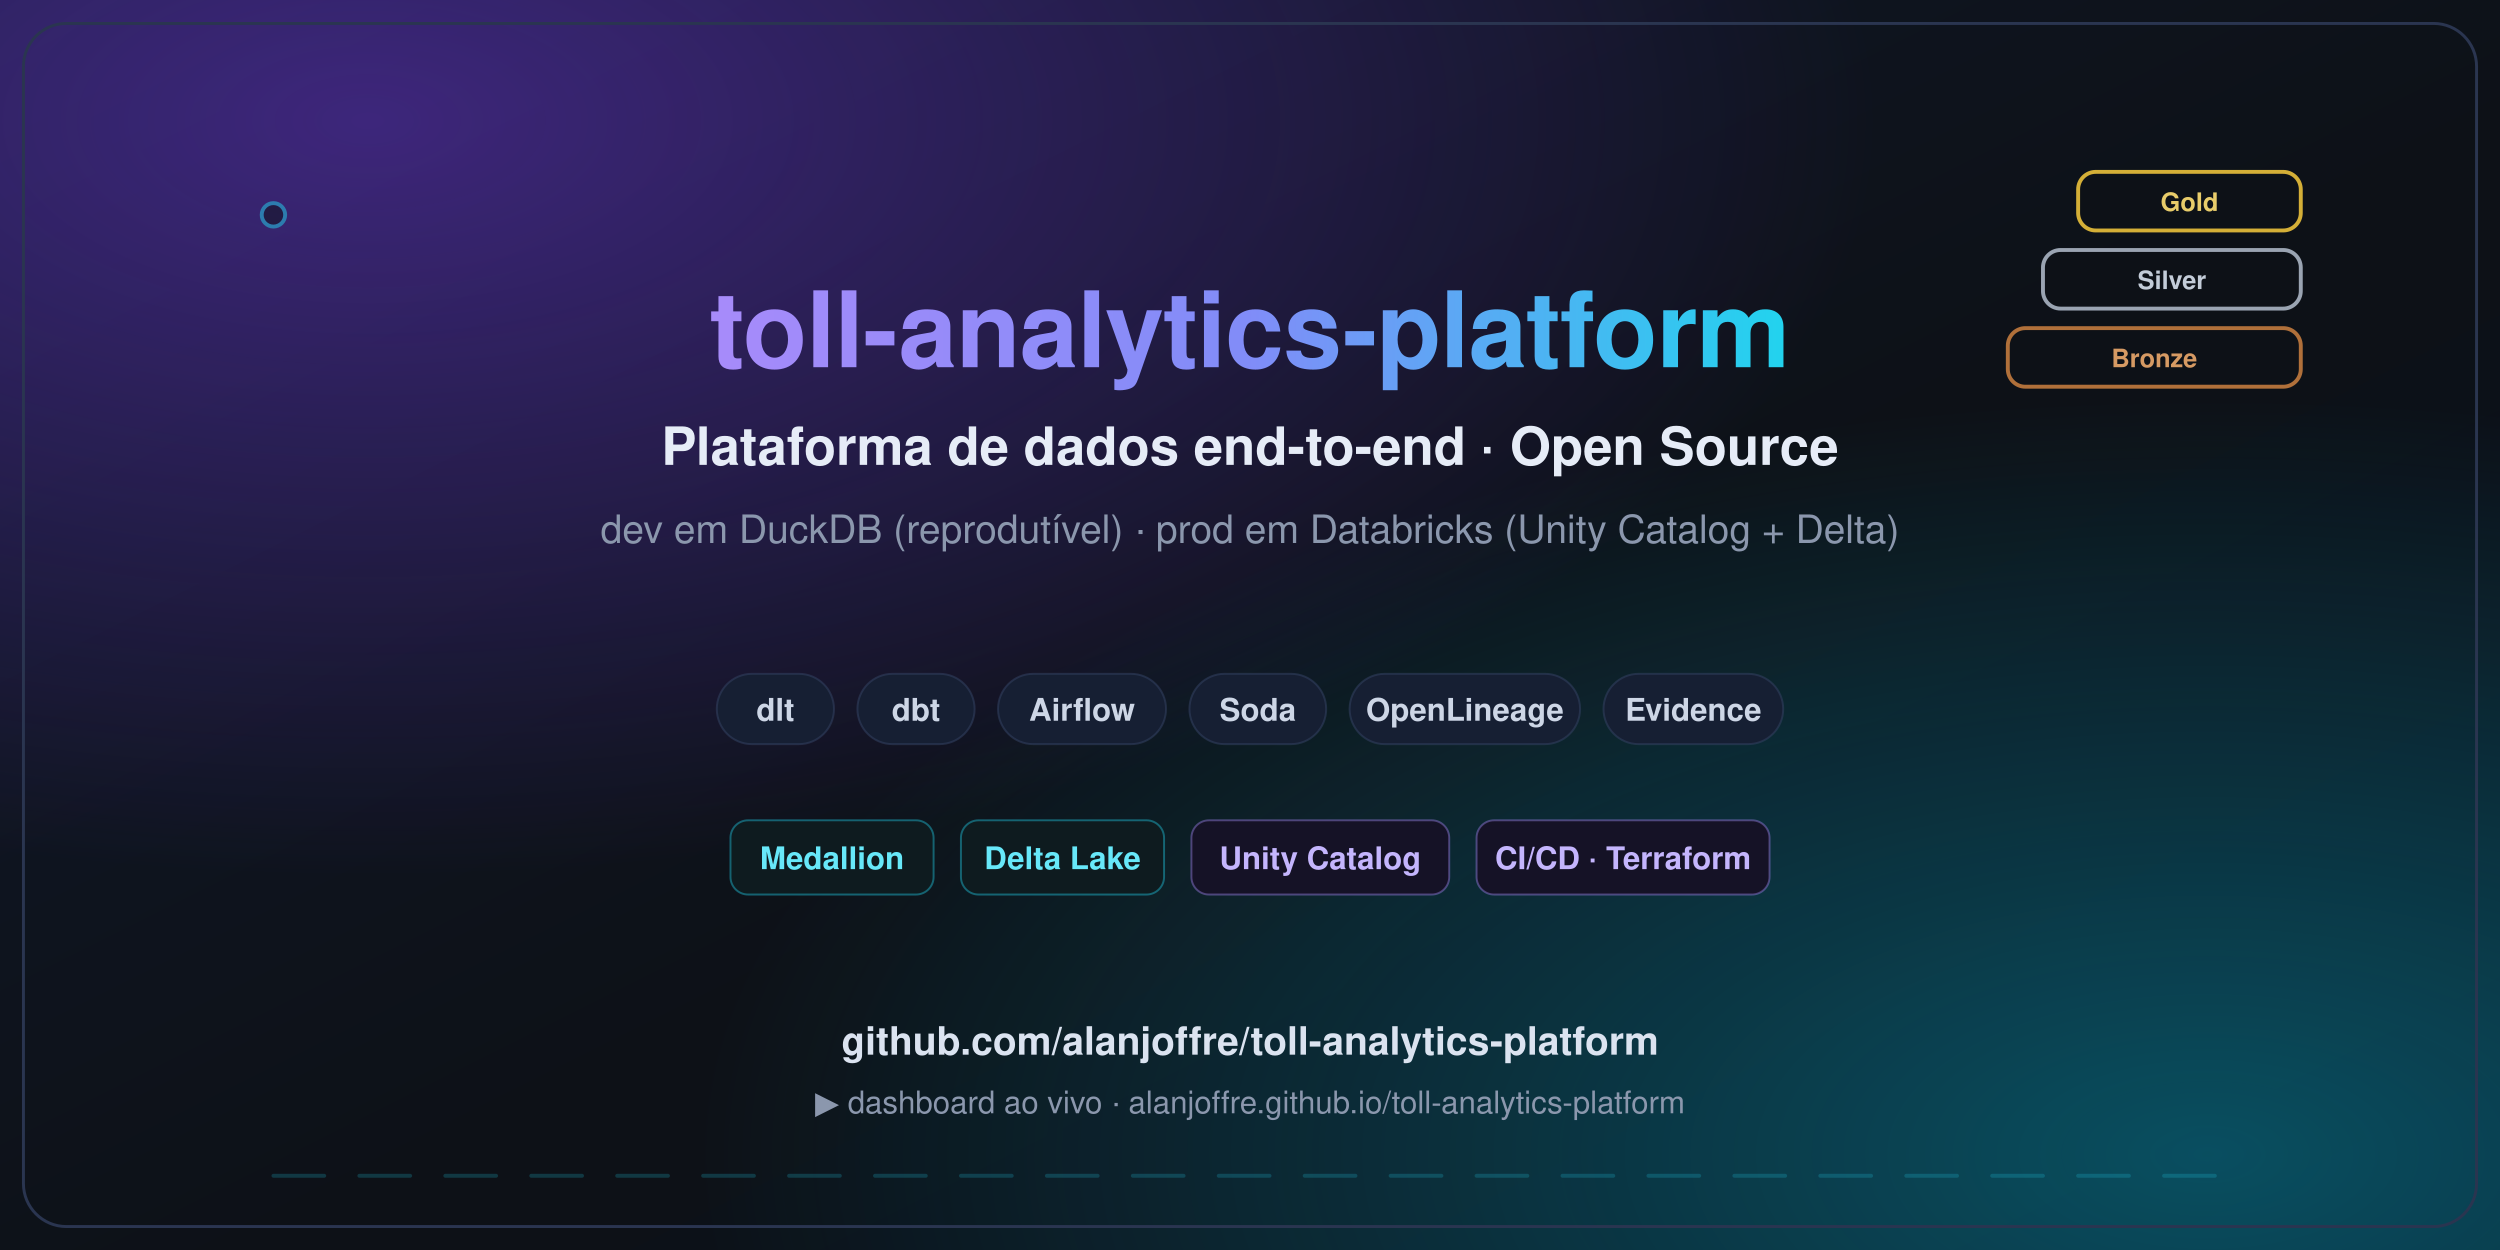
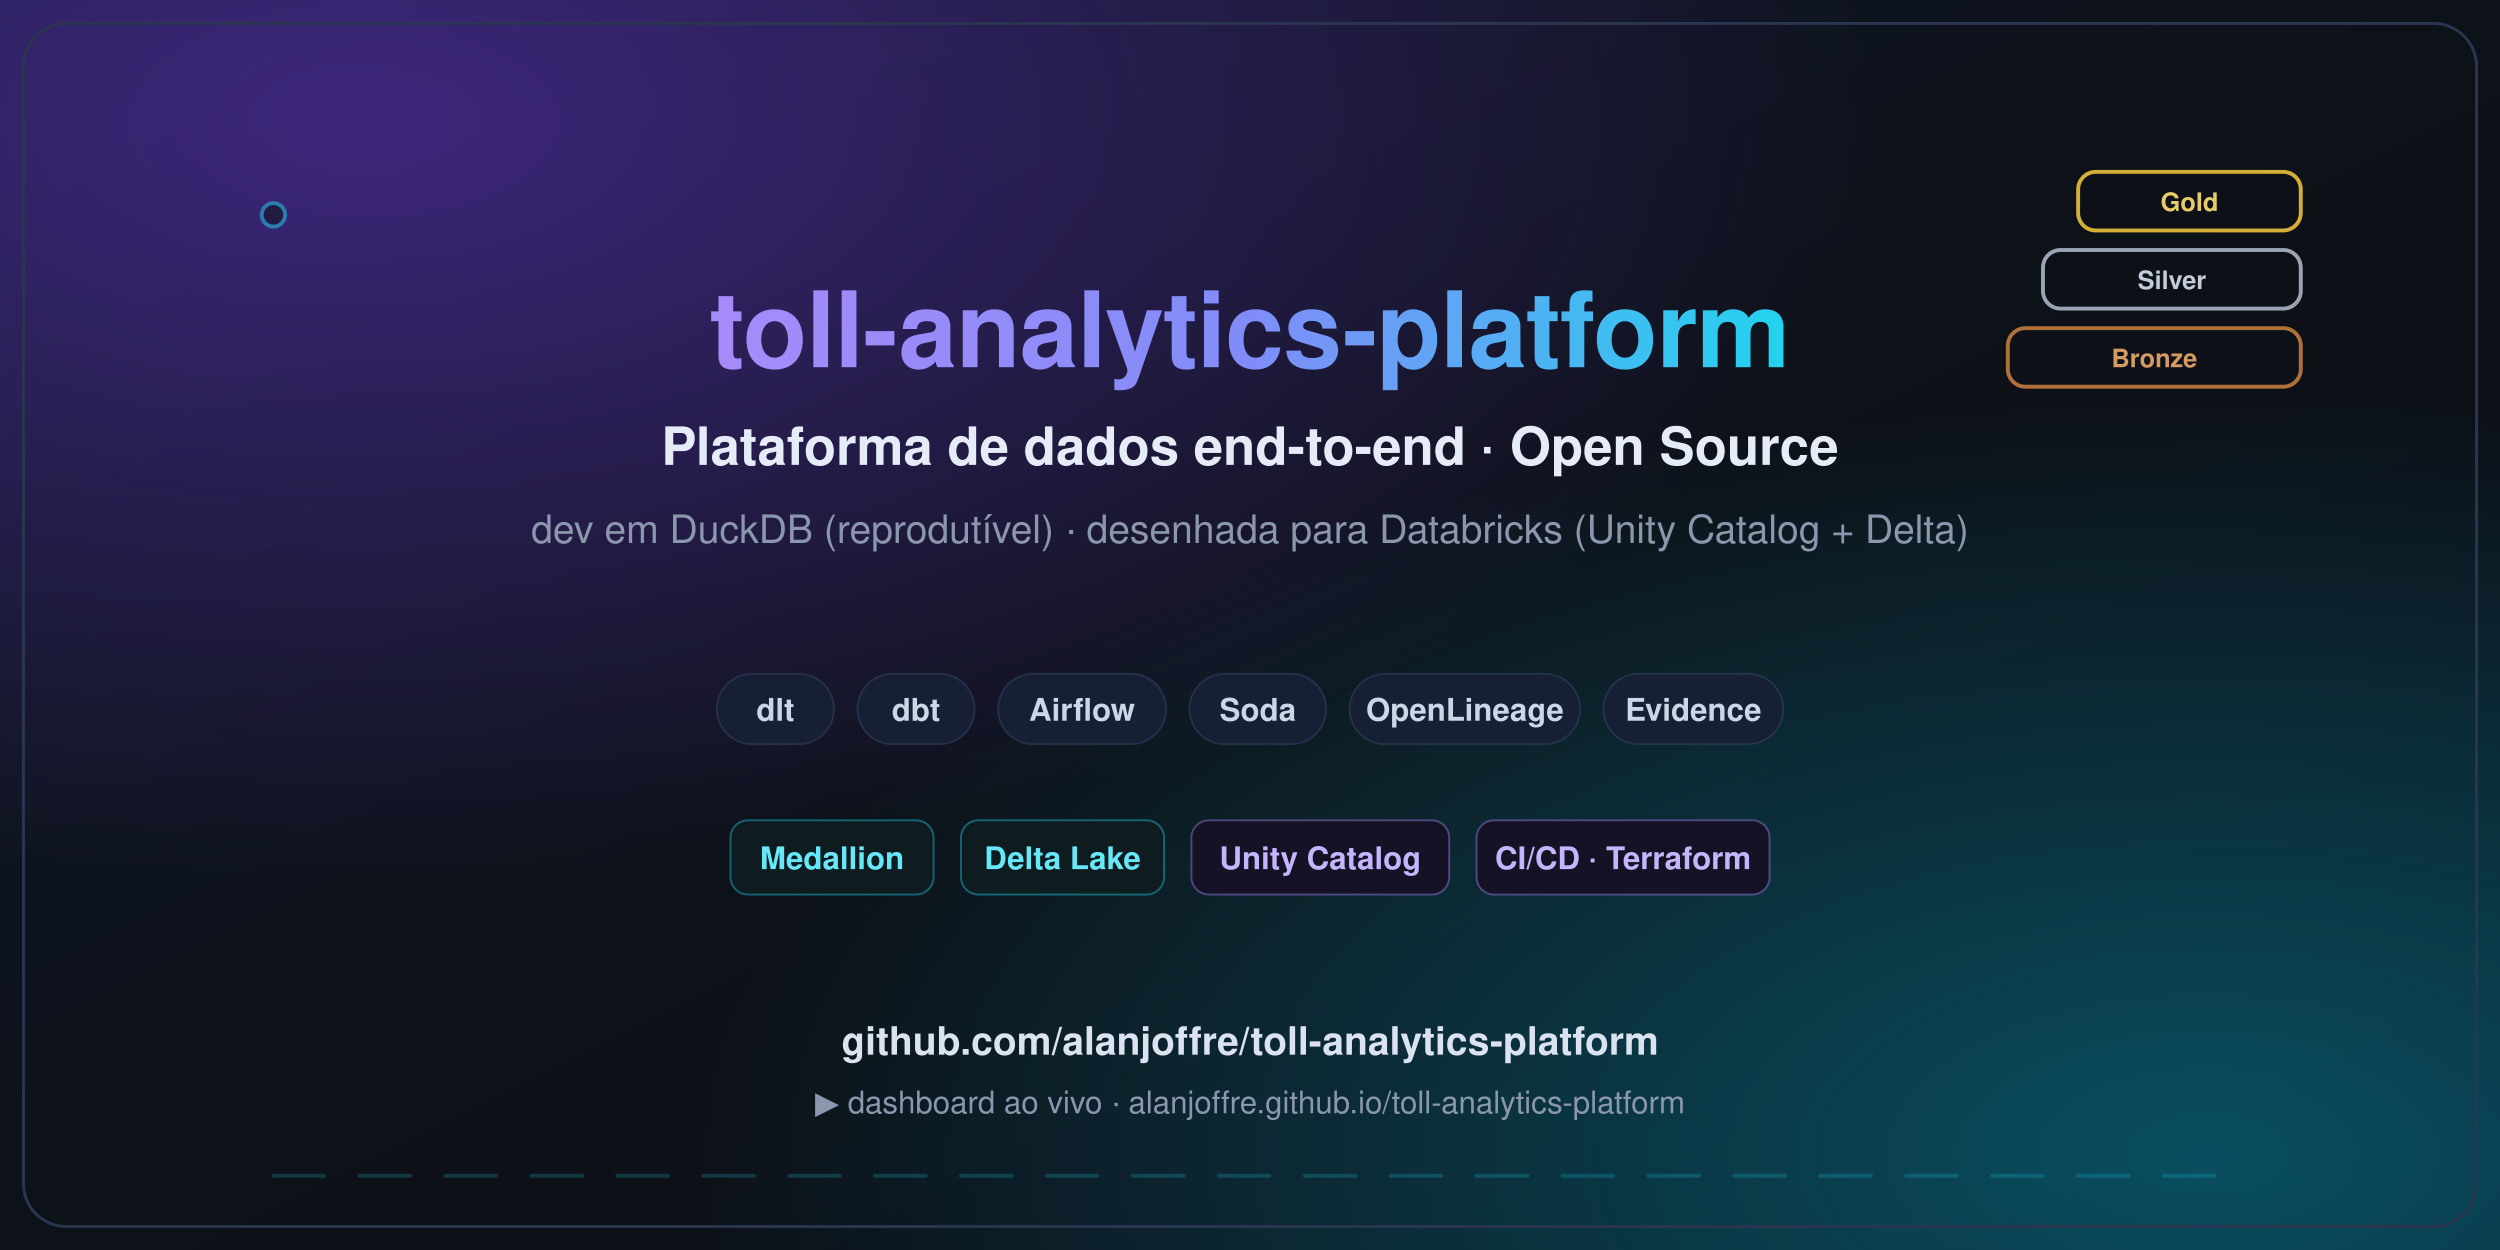
<svg xmlns="http://www.w3.org/2000/svg" viewBox="0 0 1280 640" width="1280" height="640" role="img" aria-label="toll-analytics-platform — plataforma de dados end-to-end">
  <defs>
    <linearGradient id="bg" x1="0" y1="0" x2="1" y2="1">
      <stop offset="0" stop-color="#111a2e" />
      <stop offset="0.55" stop-color="#0d1117" />
      <stop offset="1" stop-color="#0a0f1a" />
    </linearGradient>
    <linearGradient id="ink" x1="0" y1="0" x2="1" y2="0">
      <stop offset="0" stop-color="#a78bfa" />
      <stop offset="0.5" stop-color="#818cf8" />
      <stop offset="1" stop-color="#22d3ee" />
    </linearGradient>
    <radialGradient id="glowV" cx="0.15" cy="0.1" r="0.6">
      <stop offset="0" stop-color="#7c3aed" stop-opacity="0.42" />
      <stop offset="1" stop-color="#7c3aed" stop-opacity="0" />
    </radialGradient>
    <radialGradient id="glowC" cx="0.88" cy="0.92" r="0.6">
      <stop offset="0" stop-color="#06b6d4" stop-opacity="0.38" />
      <stop offset="1" stop-color="#06b6d4" stop-opacity="0" />
    </radialGradient>
  </defs>
  <rect width="1280" height="640" fill="url(#bg)" />
  <rect width="1280" height="640" fill="url(#glowV)" />
  <rect width="1280" height="640" fill="url(#glowC)" />
  <rect x="12" y="12" width="1256" height="616" rx="22" fill="none" stroke="#2a3550" stroke-width="1.5" />
  <g font-family="'Segoe UI', Helvetica, Arial, sans-serif" font-size="13" font-weight="700" text-anchor="middle">
    <g>
      <rect x="1028" y="168" width="150" height="30" rx="9" fill="#0d1117" stroke="#b0703a" stroke-width="2" />
      <text x="1103" y="188" fill="#d69a63">Bronze</text>
    </g>
    <g>
      <rect x="1046" y="128" width="132" height="30" rx="9" fill="#0d1117" stroke="#9aa4b2" stroke-width="2" />
      <text x="1112" y="148" fill="#c3ccd8">Silver</text>
    </g>
    <g>
      <rect x="1064" y="88" width="114" height="30" rx="9" fill="#0d1117" stroke="#d4af37" stroke-width="2" />
      <text x="1121" y="108" fill="#e8cc6a">Gold</text>
    </g>
  </g>
  <g opacity="0.5" fill="#0d1117" stroke="#22d3ee" stroke-width="2">
    <circle cx="140" cy="110" r="6" />
  </g>
  <text x="640" y="188" text-anchor="middle" font-family="'Segoe UI', Helvetica, Arial, sans-serif" font-size="54" font-weight="800" letter-spacing="-0.5" fill="url(#ink)">toll-analytics-platform</text>
  <text x="640" y="238" text-anchor="middle" font-family="'Segoe UI', Helvetica, Arial, sans-serif" font-size="27" font-weight="700" fill="#e6ecf7">Plataforma de dados end-to-end · Open Source</text>
-   <text x="640" y="278" text-anchor="middle" font-family="'Segoe UI', Helvetica, Arial, sans-serif" font-size="20" font-weight="500" fill="#8b97ad">dev em DuckDB (reprodutível) · prod em Databricks (Unity Catalog + Delta)</text>
+   <text x="640" y="278" text-anchor="middle" font-family="'Segoe UI', Helvetica, Arial, sans-serif" font-size="20" font-weight="500" fill="#8b97ad">dev em DuckDB (reprodutível) · desenhada para Databricks (Unity Catalog + Delta)</text>
  <g font-family="'Segoe UI', Helvetica, Arial, sans-serif" font-size="16" font-weight="600" text-anchor="middle">
    <g>
      <rect x="367" y="345" width="60" height="36" rx="18" fill="#161f33" stroke="#33406090" />
      <text x="397" y="369" fill="#cdd6e6">dlt</text>
    </g>
    <g>
      <rect x="439" y="345" width="60" height="36" rx="18" fill="#161f33" stroke="#33406090" />
      <text x="469" y="369" fill="#cdd6e6">dbt</text>
    </g>
    <g>
      <rect x="511" y="345" width="86" height="36" rx="18" fill="#161f33" stroke="#33406090" />
      <text x="554" y="369" fill="#cdd6e6">Airflow</text>
    </g>
    <g>
      <rect x="609" y="345" width="70" height="36" rx="18" fill="#161f33" stroke="#33406090" />
      <text x="644" y="369" fill="#cdd6e6">Soda</text>
    </g>
    <g>
      <rect x="691" y="345" width="118" height="36" rx="18" fill="#161f33" stroke="#33406090" />
      <text x="750" y="369" fill="#cdd6e6">OpenLineage</text>
    </g>
    <g>
      <rect x="821" y="345" width="92" height="36" rx="18" fill="#161f33" stroke="#33406090" />
      <text x="867" y="369" fill="#cdd6e6">Evidence</text>
    </g>
  </g>
  <g font-family="'Segoe UI', Helvetica, Arial, sans-serif" font-size="16" font-weight="700" text-anchor="middle">
    <g>
      <rect x="374" y="420" width="104" height="38" rx="9" fill="#0e1b1f" stroke="#22d3ee66" />
      <text x="426" y="445" fill="#67e8f9">Medallion</text>
    </g>
    <g>
      <rect x="492" y="420" width="104" height="38" rx="9" fill="#0e1b1f" stroke="#22d3ee66" />
      <text x="544" y="445" fill="#67e8f9">Delta Lake</text>
    </g>
    <g>
      <rect x="610" y="420" width="132" height="38" rx="9" fill="#151226" stroke="#a78bfa66" />
      <text x="676" y="445" fill="#c4b5fd">Unity Catalog</text>
    </g>
    <g>
      <rect x="756" y="420" width="150" height="38" rx="9" fill="#151226" stroke="#a78bfa66" />
      <text x="831" y="445" fill="#c4b5fd">CI/CD · Terraform</text>
    </g>
  </g>
  <line x1="470" y1="500" x2="810" y2="500" stroke="url(#ink)" stroke-width="2" opacity="0.5" stroke-linecap="round" />
  <text x="640" y="540" text-anchor="middle" font-family="'Segoe UI', Helvetica, Arial, sans-serif" font-size="20" font-weight="700" fill="#dbe3f0">github.com/alanjoffre/toll-analytics-platform</text>
  <text x="640" y="570" text-anchor="middle" font-family="'Segoe UI', Helvetica, Arial, sans-serif" font-size="16" font-weight="500" fill="#8b97ad">▶ dashboard ao vivo · alanjoffre.github.io/toll-analytics-platform</text>
  <line x1="140" y1="602" x2="1140" y2="602" stroke="#22d3ee" stroke-width="2" opacity="0.20" stroke-dasharray="26 18" stroke-linecap="round" />
</svg>
